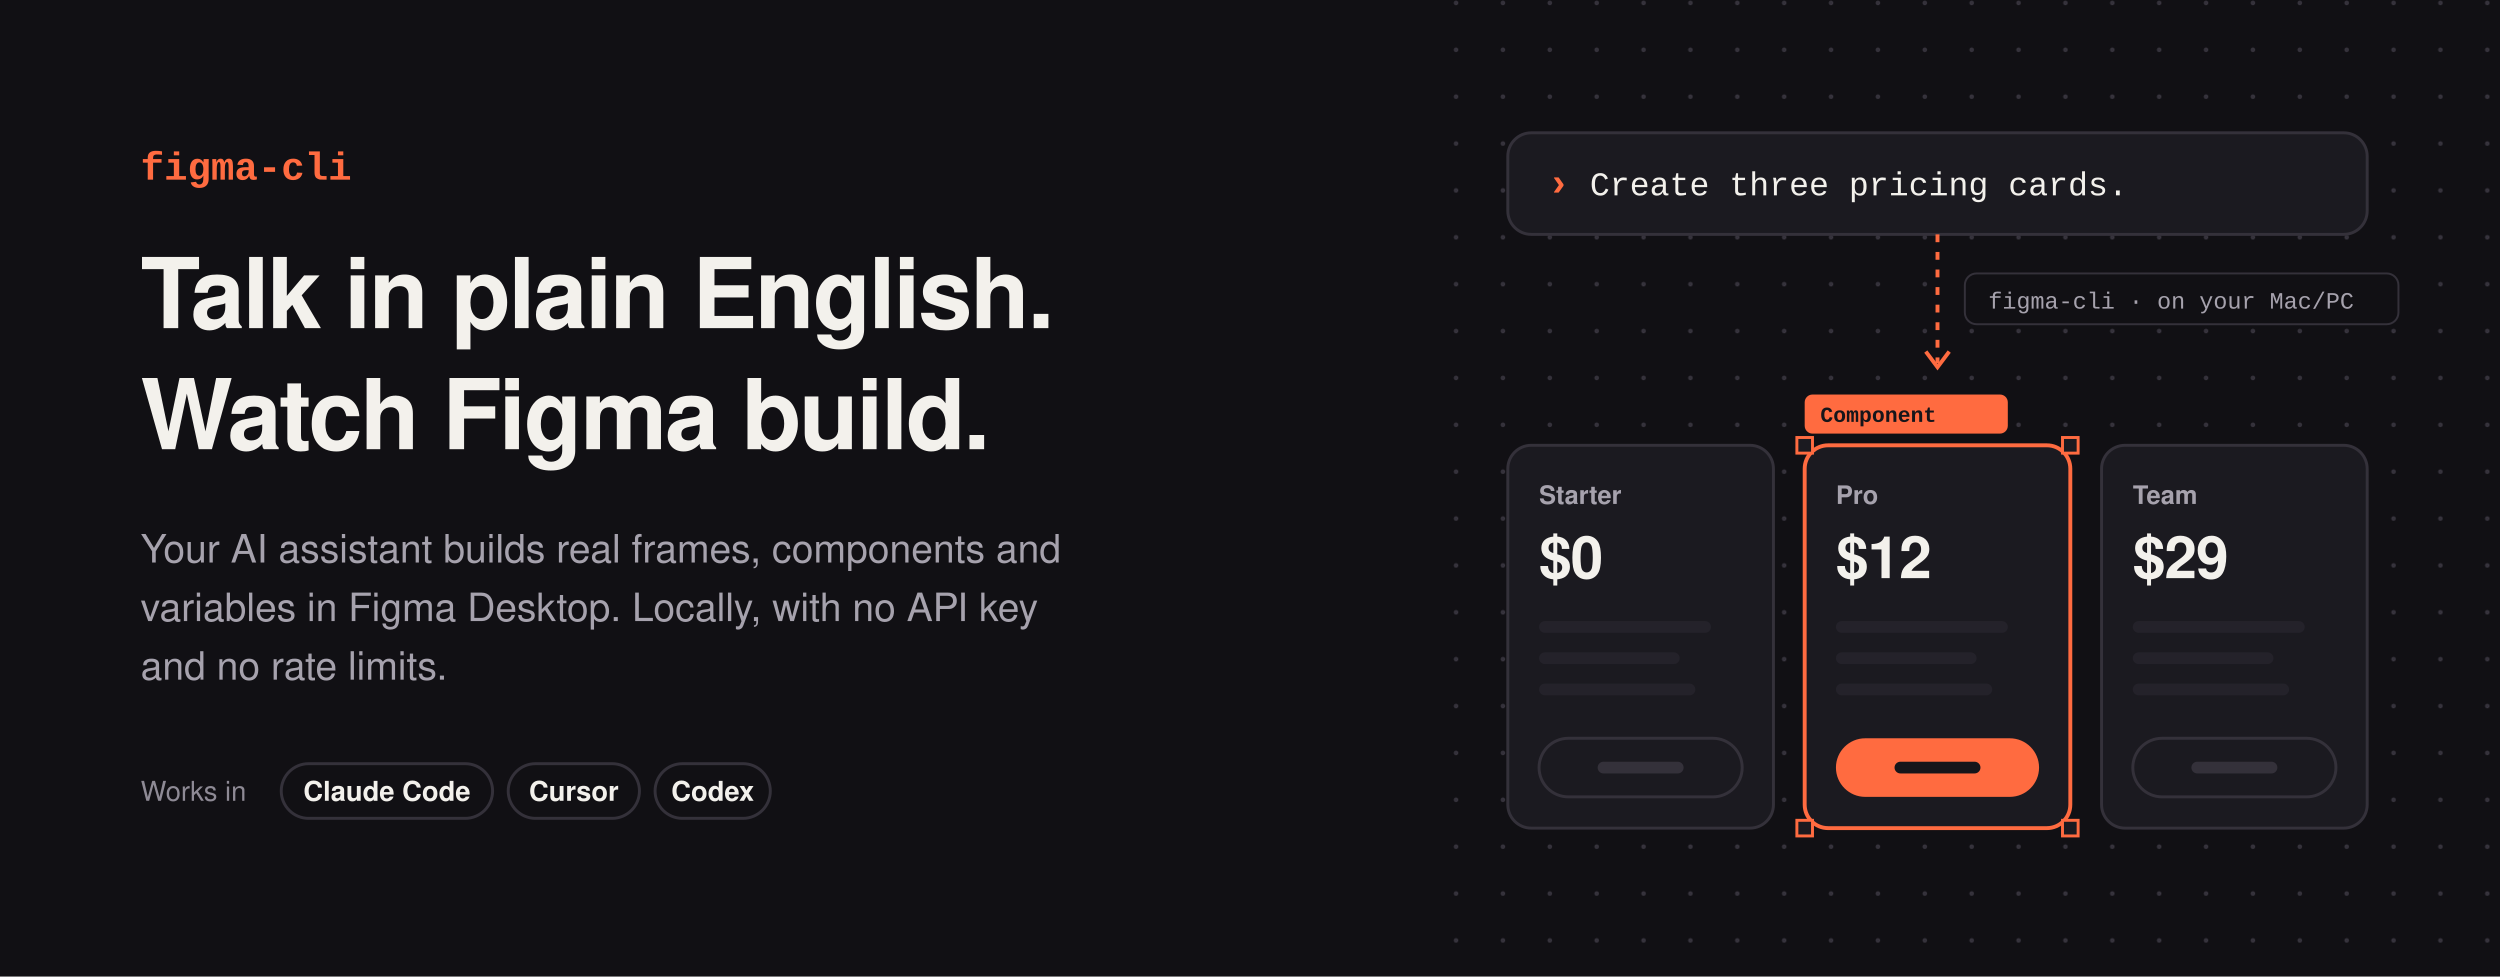
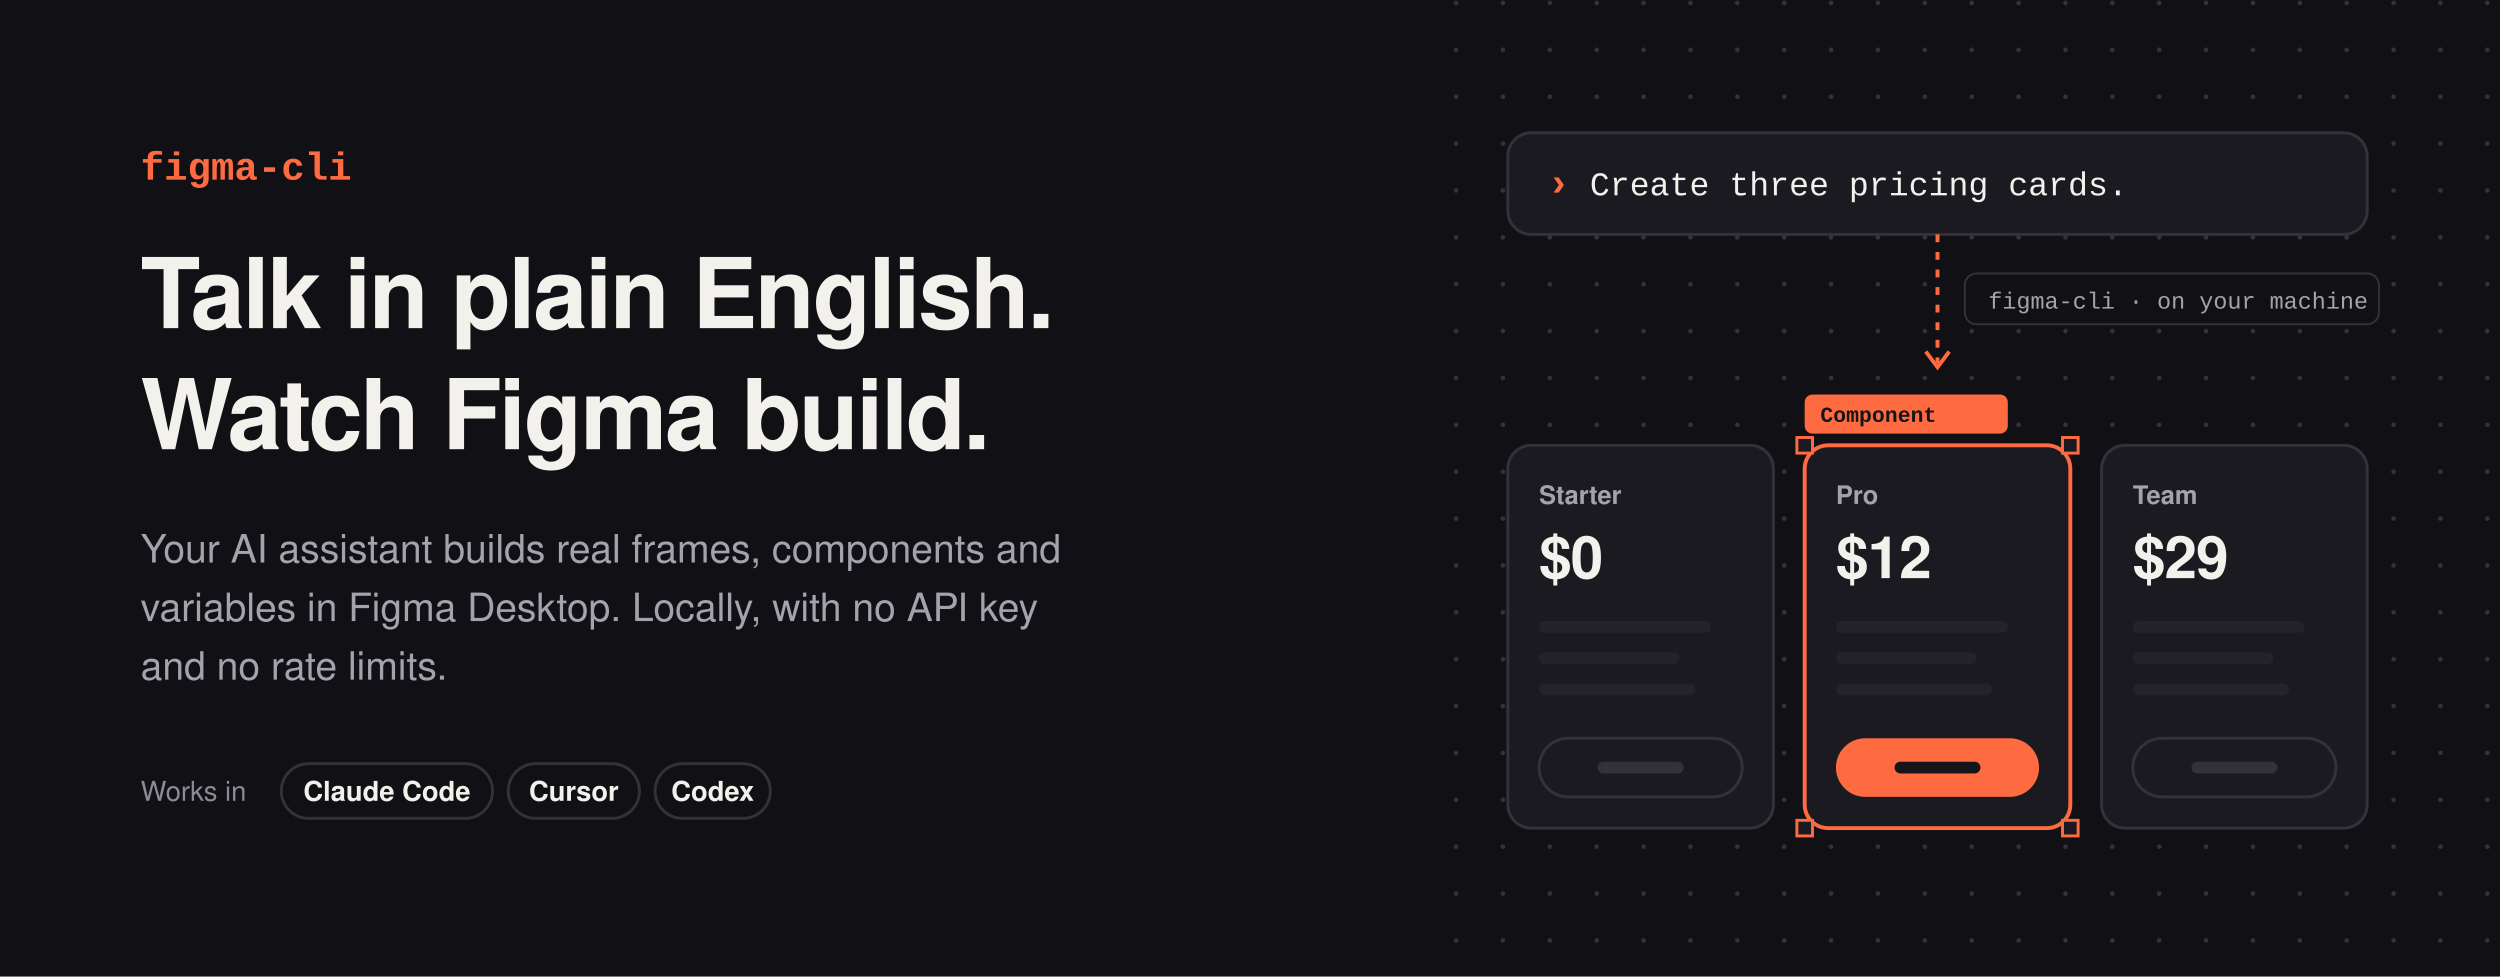
<svg xmlns="http://www.w3.org/2000/svg" width="1280" height="500" viewBox="0 0 1280 500" role="img" aria-labelledby="t d">
  <rect width="1280" height="500" fill="#111014" />
  <defs>
    <pattern id="g" width="24" height="24" patternUnits="userSpaceOnUse">
      <circle cx="1.5" cy="1.5" r="1.2" fill="#34313A" />
    </pattern>
  </defs>
  <rect x="724" y="0" width="556" height="500" fill="url(#g)" />
  <text x="72" y="92" font-family="ui-monospace, SFMono-Regular, Menlo, Consolas, 'Liberation Mono', monospace" font-size="20" font-weight="700" fill="#FF6B40" text-anchor="start">figma-cli</text>
  <text x="72" y="168" font-family="-apple-system, BlinkMacSystemFont, 'Segoe UI', 'Helvetica Neue', Helvetica, Arial, sans-serif" font-size="50" font-weight="700" fill="#F3F1EC" text-anchor="start" letter-spacing="-1.2">Talk in plain English.</text>
  <text x="72" y="230" font-family="-apple-system, BlinkMacSystemFont, 'Segoe UI', 'Helvetica Neue', Helvetica, Arial, sans-serif" font-size="50" font-weight="700" fill="#F3F1EC" text-anchor="start" letter-spacing="-1.2">Watch Figma build.</text>
  <text x="72" y="288" font-family="-apple-system, BlinkMacSystemFont, 'Segoe UI', 'Helvetica Neue', Helvetica, Arial, sans-serif" font-size="20" font-weight="400" fill="#A6A2AD" text-anchor="start">Your AI assistant builds real frames, components and</text>
  <text x="72" y="318" font-family="-apple-system, BlinkMacSystemFont, 'Segoe UI', 'Helvetica Neue', Helvetica, Arial, sans-serif" font-size="20" font-weight="400" fill="#A6A2AD" text-anchor="start">variables in Figma Desktop. Locally, with no API key</text>
  <text x="72" y="348" font-family="-apple-system, BlinkMacSystemFont, 'Segoe UI', 'Helvetica Neue', Helvetica, Arial, sans-serif" font-size="20" font-weight="400" fill="#A6A2AD" text-anchor="start">and no rate limits.</text>
  <text x="72" y="410" font-family="-apple-system, BlinkMacSystemFont, 'Segoe UI', 'Helvetica Neue', Helvetica, Arial, sans-serif" font-size="14" font-weight="500" fill="#8E8A95" text-anchor="start">Works in</text>
  <rect x="144" y="391" width="108.2" height="28" rx="14" fill="none" stroke="#34313A" stroke-width="1.5" />
  <text x="198.1" y="410" font-family="-apple-system, BlinkMacSystemFont, 'Segoe UI', 'Helvetica Neue', Helvetica, Arial, sans-serif" font-size="14" font-weight="600" fill="#F3F1EC" text-anchor="middle">Claude Code</text>
  <rect x="260.2" y="391" width="67.2" height="28" rx="14" fill="none" stroke="#34313A" stroke-width="1.5" />
  <text x="293.8" y="410" font-family="-apple-system, BlinkMacSystemFont, 'Segoe UI', 'Helvetica Neue', Helvetica, Arial, sans-serif" font-size="14" font-weight="600" fill="#F3F1EC" text-anchor="middle">Cursor</text>
  <rect x="335.4" y="391" width="59.0" height="28" rx="14" fill="none" stroke="#34313A" stroke-width="1.5" />
  <text x="364.9" y="410" font-family="-apple-system, BlinkMacSystemFont, 'Segoe UI', 'Helvetica Neue', Helvetica, Arial, sans-serif" font-size="14" font-weight="600" fill="#F3F1EC" text-anchor="middle">Codex</text>
  <rect x="772" y="68" width="440" height="52" rx="12" fill="#1B1A20" stroke="#34313A" stroke-width="1.5" />
  <text x="792" y="100" font-family="ui-monospace, SFMono-Regular, Menlo, Consolas, 'Liberation Mono', monospace" font-size="20" font-weight="700" fill="#FF6B40" text-anchor="start">›</text>
  <text x="814" y="100" font-family="ui-monospace, SFMono-Regular, Menlo, Consolas, 'Liberation Mono', monospace" font-size="17" font-weight="500" fill="#F3F1EC" text-anchor="start">Create three pricing cards.</text>
  <line x1="992.0" y1="120" x2="992.0" y2="186" stroke="#FF6B40" stroke-width="2" stroke-dasharray="4 5" />
  <path d="M986.0 180 L992.0 188 L998.0 180" fill="none" stroke="#FF6B40" stroke-width="2" />
-   <rect x="1006.0" y="140" width="222" height="26" rx="6" fill="#111014" stroke="#34313A" stroke-width="1" />
-   <text x="1018.0" y="158" font-family="ui-monospace, SFMono-Regular, Menlo, Consolas, 'Liberation Mono', monospace" font-size="12" font-weight="500" fill="#A6A2AD" text-anchor="start">figma-cli · on your Mac/PC</text>
+   <rect x="1006.0" y="140" width="212" height="26" rx="6" fill="#111014" stroke="#34313A" stroke-width="1" />
+   <text x="1018.0" y="158" font-family="ui-monospace, SFMono-Regular, Menlo, Consolas, 'Liberation Mono', monospace" font-size="12" font-weight="500" fill="#A6A2AD" text-anchor="start">figma-cli · on your machine</text>
  <rect x="772" y="228" width="136" height="196" rx="12" fill="#1B1A20" stroke="#34313A" stroke-width="1.5" />
  <text x="788" y="258" font-family="-apple-system, BlinkMacSystemFont, 'Segoe UI', 'Helvetica Neue', Helvetica, Arial, sans-serif" font-size="13" font-weight="600" fill="#A6A2AD" text-anchor="start">Starter</text>
  <text x="788" y="296" font-family="-apple-system, BlinkMacSystemFont, 'Segoe UI', 'Helvetica Neue', Helvetica, Arial, sans-serif" font-size="30" font-weight="700" fill="#F3F1EC" text-anchor="start" letter-spacing="-0.5">$0</text>
  <rect x="788" y="318" width="88" height="6" rx="3" fill="#24222A" />
  <rect x="788" y="334" width="72" height="6" rx="3" fill="#24222A" />
  <rect x="788" y="350" width="80" height="6" rx="3" fill="#24222A" />
  <rect x="788" y="378" width="104" height="30" rx="15" fill="none" stroke="#34313A" stroke-width="1.5" />
  <rect x="818.0" y="390" width="44" height="6" rx="3" fill="#34313A" />
  <rect x="924" y="228" width="136" height="196" rx="12" fill="#1B1A20" stroke="#FF6B40" stroke-width="2" />
  <text x="940" y="258" font-family="-apple-system, BlinkMacSystemFont, 'Segoe UI', 'Helvetica Neue', Helvetica, Arial, sans-serif" font-size="13" font-weight="600" fill="#A6A2AD" text-anchor="start">Pro</text>
  <text x="940" y="296" font-family="-apple-system, BlinkMacSystemFont, 'Segoe UI', 'Helvetica Neue', Helvetica, Arial, sans-serif" font-size="30" font-weight="700" fill="#F3F1EC" text-anchor="start" letter-spacing="-0.5">$12</text>
  <rect x="940" y="318" width="88" height="6" rx="3" fill="#24222A" />
  <rect x="940" y="334" width="72" height="6" rx="3" fill="#24222A" />
  <rect x="940" y="350" width="80" height="6" rx="3" fill="#24222A" />
  <rect x="940" y="378" width="104" height="30" rx="15" fill="#FF6B40" stroke="none" stroke-width="1.5" />
  <rect x="970.0" y="390" width="44" height="6" rx="3" fill="#16151A" />
  <rect x="920" y="224" width="8" height="8" fill="#1B1A20" stroke="#FF6B40" stroke-width="1.5" />
  <rect x="1056" y="224" width="8" height="8" fill="#1B1A20" stroke="#FF6B40" stroke-width="1.5" />
  <rect x="920" y="420" width="8" height="8" fill="#1B1A20" stroke="#FF6B40" stroke-width="1.5" />
  <rect x="1056" y="420" width="8" height="8" fill="#1B1A20" stroke="#FF6B40" stroke-width="1.5" />
  <rect x="924" y="202" width="104" height="20" rx="4" fill="#FF6B40" />
  <text x="932" y="216" font-family="ui-monospace, SFMono-Regular, Menlo, Consolas, 'Liberation Mono', monospace" font-size="11" font-weight="600" fill="#16151A" text-anchor="start">Component</text>
  <rect x="1076" y="228" width="136" height="196" rx="12" fill="#1B1A20" stroke="#34313A" stroke-width="1.5" />
  <text x="1092" y="258" font-family="-apple-system, BlinkMacSystemFont, 'Segoe UI', 'Helvetica Neue', Helvetica, Arial, sans-serif" font-size="13" font-weight="600" fill="#A6A2AD" text-anchor="start">Team</text>
  <text x="1092" y="296" font-family="-apple-system, BlinkMacSystemFont, 'Segoe UI', 'Helvetica Neue', Helvetica, Arial, sans-serif" font-size="30" font-weight="700" fill="#F3F1EC" text-anchor="start" letter-spacing="-0.5">$29</text>
  <rect x="1092" y="318" width="88" height="6" rx="3" fill="#24222A" />
  <rect x="1092" y="334" width="72" height="6" rx="3" fill="#24222A" />
  <rect x="1092" y="350" width="80" height="6" rx="3" fill="#24222A" />
  <rect x="1092" y="378" width="104" height="30" rx="15" fill="none" stroke="#34313A" stroke-width="1.5" />
  <rect x="1122.0" y="390" width="44" height="6" rx="3" fill="#34313A" />
</svg>
